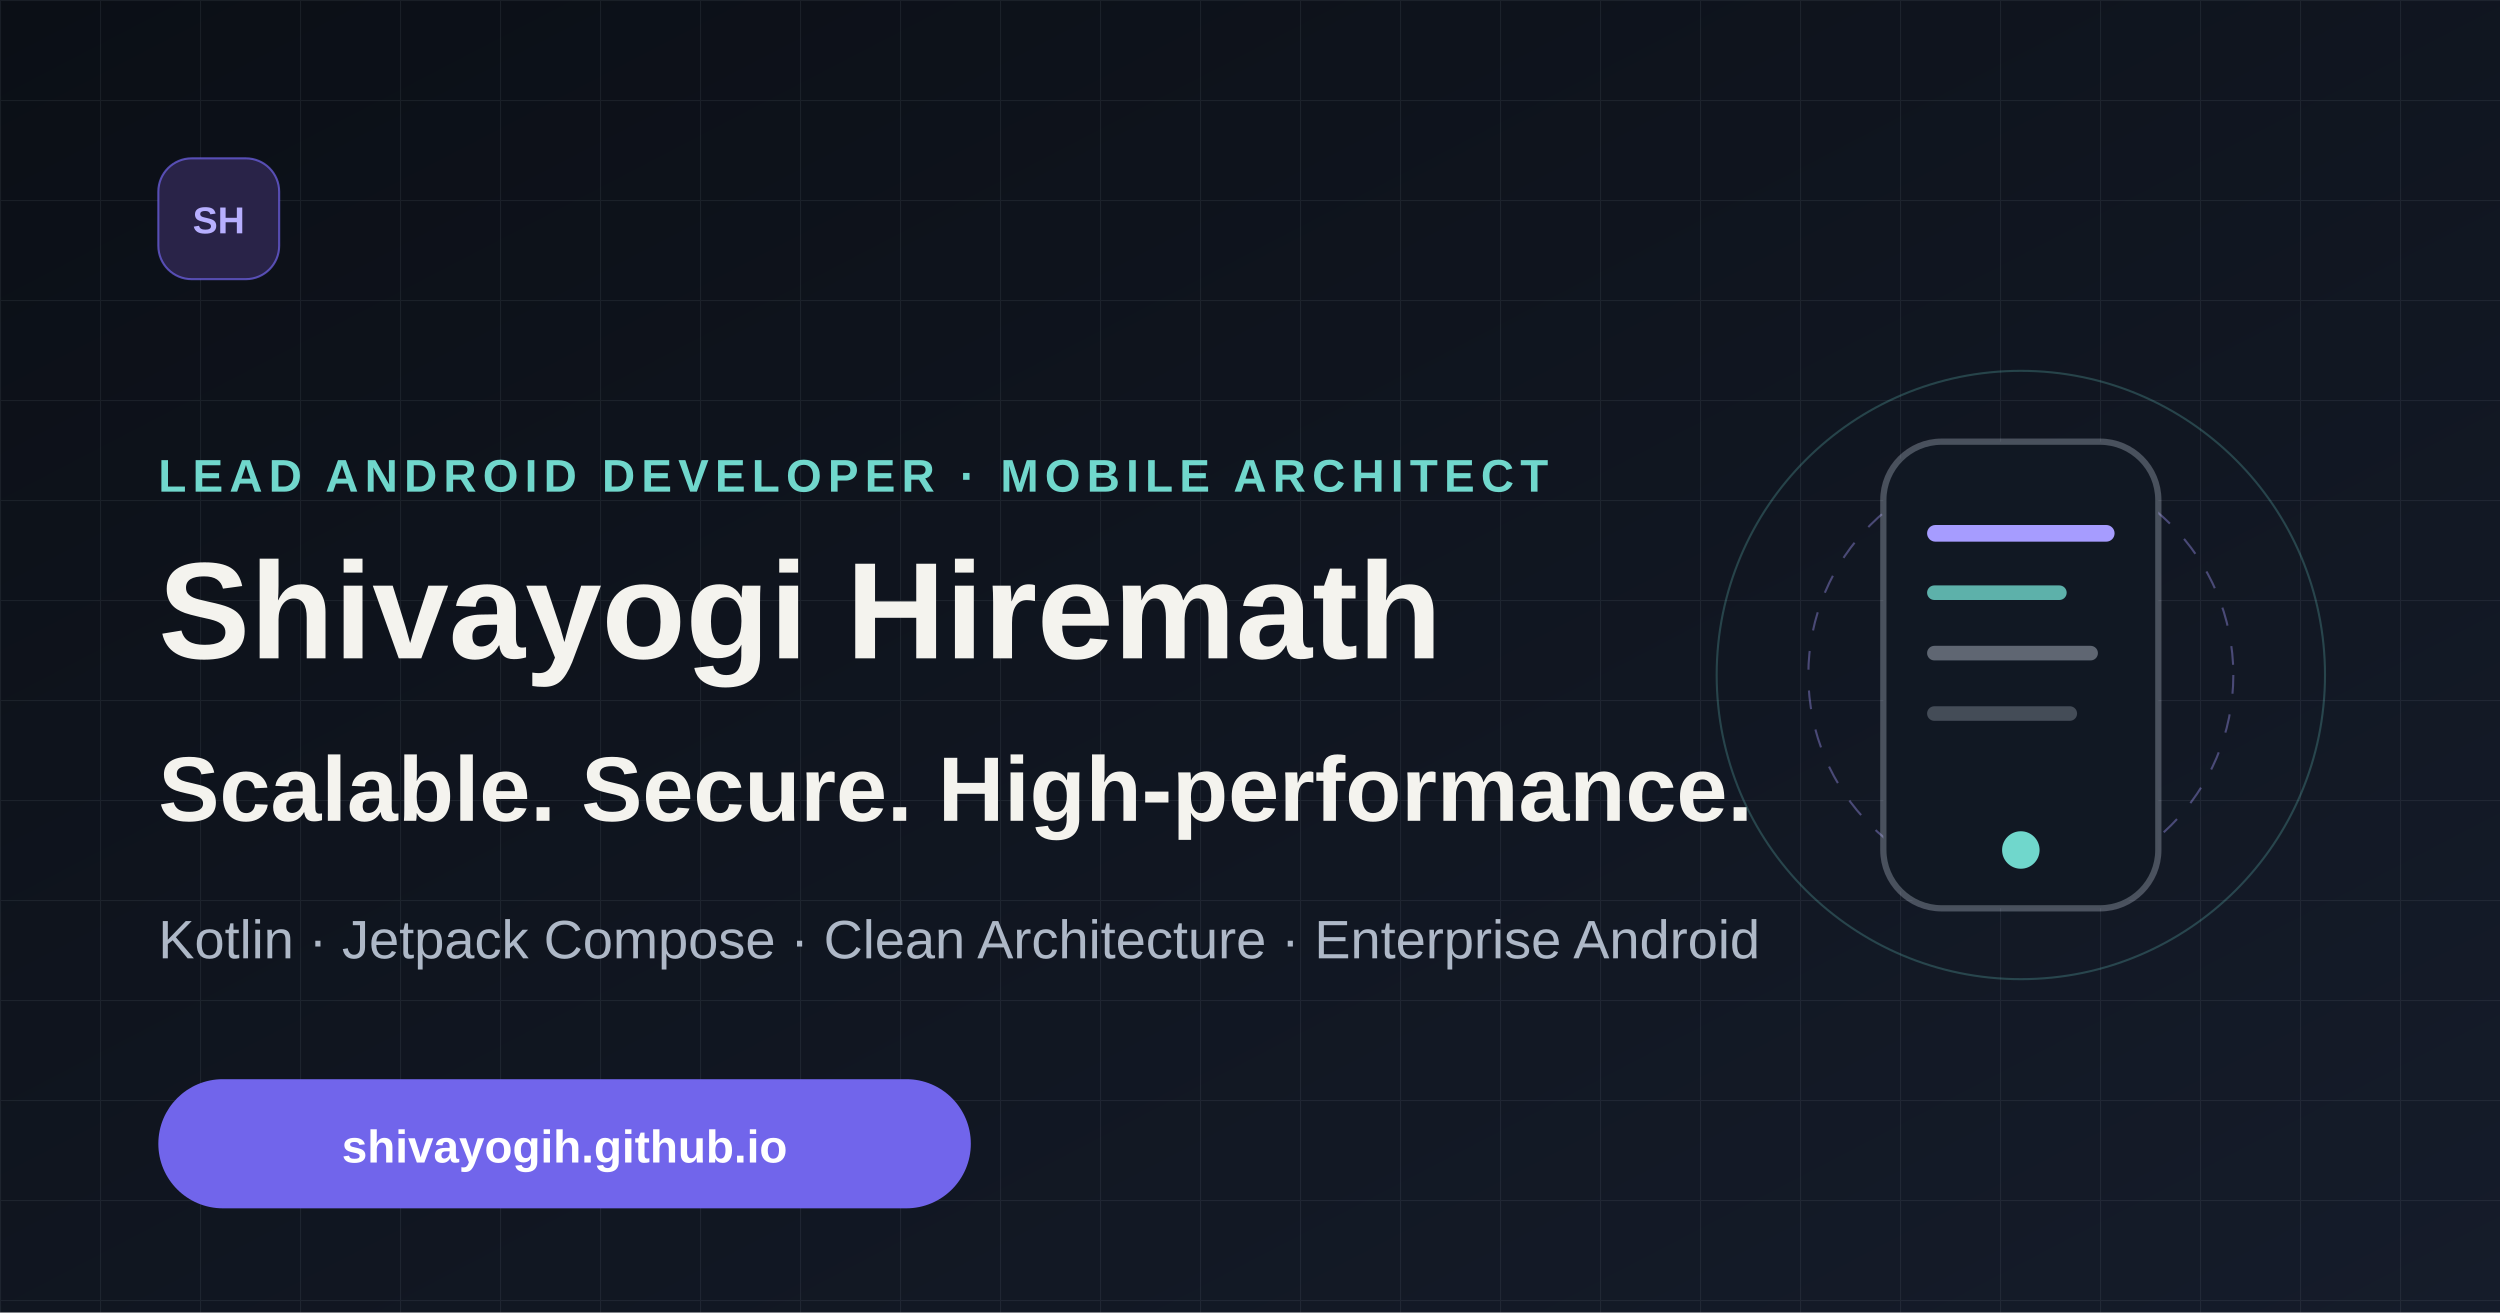
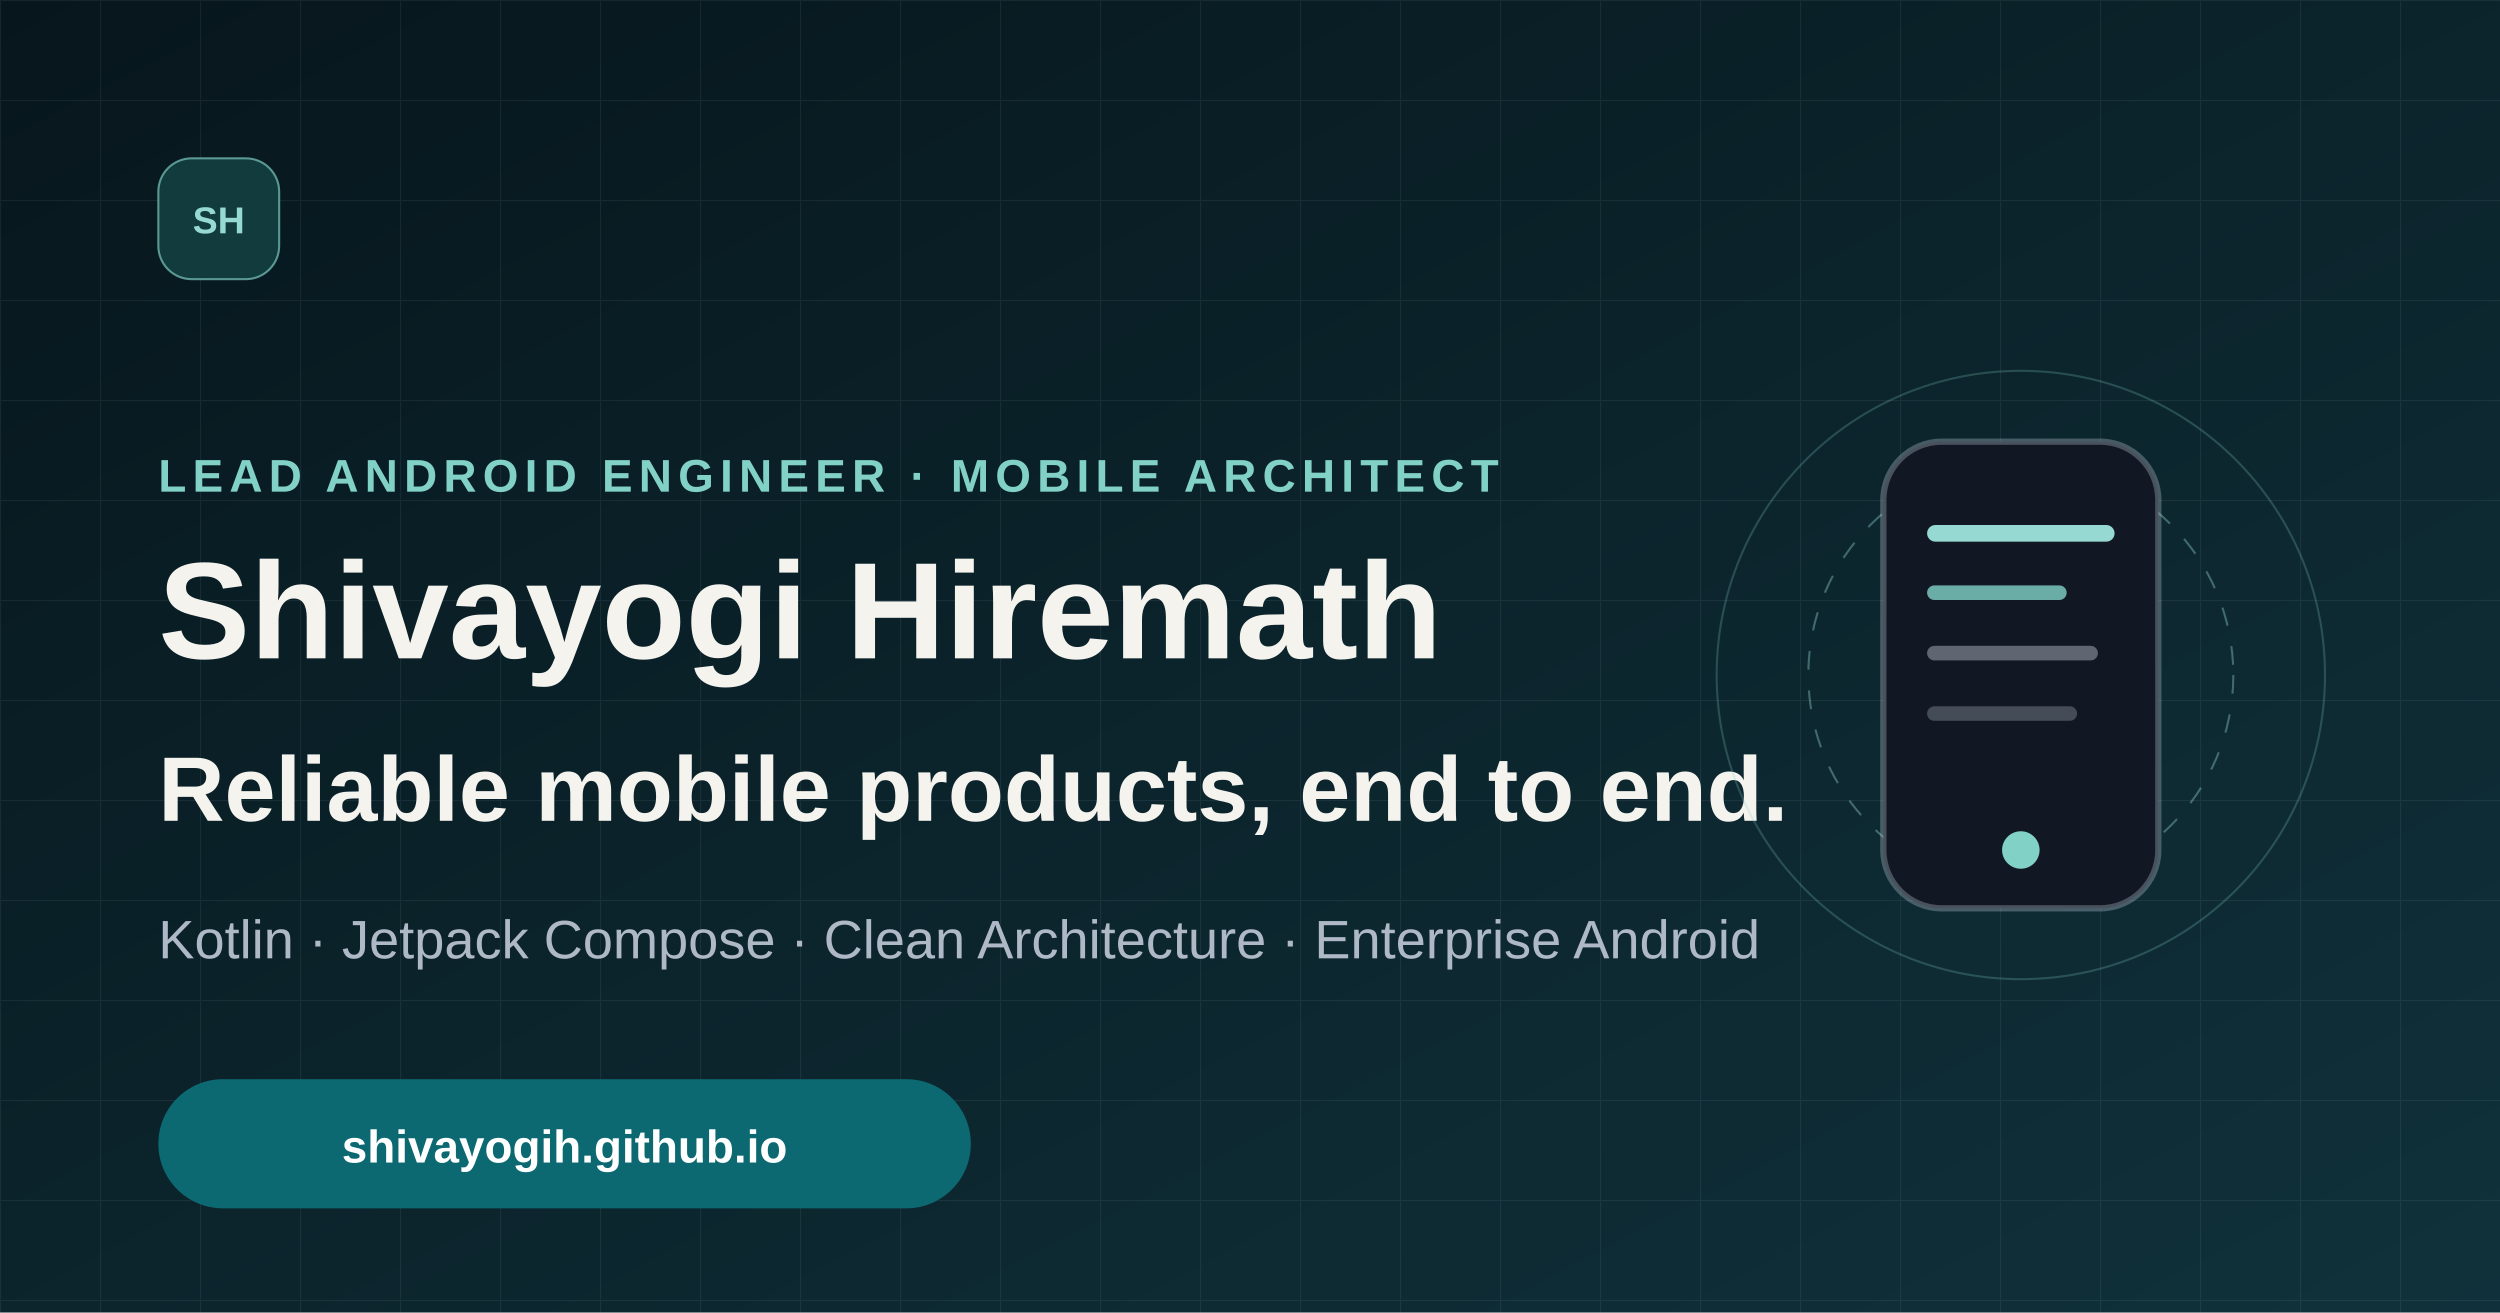
<svg xmlns="http://www.w3.org/2000/svg" width="1200" height="630" viewBox="0 0 1200 630">
  <defs>
    <linearGradient id="bg" x1="0" y1="0" x2="1" y2="1">
-       <stop stop-color="#0b0f16" />
-       <stop offset="1" stop-color="#151c2a" />
+       <stop stop-color="#07161c" />
+       <stop offset="1" stop-color="#10313b" />
    </linearGradient>
    <radialGradient id="glow" cx="0" cy="0" r="1" gradientTransform="translate(940 110) rotate(135) scale(460)">
-       <stop stop-color="#7165eb" stop-opacity=".42" />
-       <stop offset="1" stop-color="#7165eb" stop-opacity="0" />
+       <stop stop-color="#4eaa9f" stop-opacity=".38" />
+       <stop offset="1" stop-color="#4eaa9f" stop-opacity="0" />
    </radialGradient>
    <pattern id="grid" width="48" height="48" patternUnits="userSpaceOnUse">
      <path d="M48 0H0V48" fill="none" stroke="#dce6f3" stroke-opacity=".07" />
    </pattern>
  </defs>
  <rect width="1200" height="630" fill="url(#bg)" />
  <rect width="1200" height="630" fill="url(#glow)" />
  <rect width="1200" height="630" fill="url(#grid)" />
  <g transform="translate(76 76)">
-     <rect width="58" height="58" rx="16" fill="#292348" stroke="#7165eb" stroke-opacity=".7" />
-     <text x="29" y="36" text-anchor="middle" fill="#b7afff" font-family="Arial, sans-serif" font-size="18" font-weight="700">SH</text>
-     <text x="0" y="160" fill="#70d7cc" font-family="Arial, sans-serif" font-size="22" font-weight="700" letter-spacing="3">LEAD ANDROID DEVELOPER · MOBILE ARCHITECT</text>
+     <rect width="58" height="58" rx="16" fill="#123b3d" stroke="#7bc8c0" stroke-opacity=".7" />
+     <text x="29" y="36" text-anchor="middle" fill="#96d9d2" font-family="Arial, sans-serif" font-size="18" font-weight="700">SH</text>
+     <text x="0" y="160" fill="#81d1c7" font-family="Arial, sans-serif" font-size="22" font-weight="700" letter-spacing="3">LEAD ANDROID ENGINEER · MOBILE ARCHITECT</text>
    <text x="0" y="240" fill="#f4f3ee" font-family="Arial, sans-serif" font-size="66" font-weight="700">Shivayogi Hiremath</text>
-     <text x="0" y="318" fill="#f4f3ee" font-family="Arial, sans-serif" font-size="44" font-weight="700">Scalable. Secure. High-performance.</text>
+     <text x="0" y="318" fill="#f4f3ee" font-family="Arial, sans-serif" font-size="44" font-weight="700">Reliable mobile products, end to end.</text>
    <text x="0" y="384" fill="#aeb8c7" font-family="Arial, sans-serif" font-size="26">Kotlin · Jetpack Compose · Clean Architecture · Enterprise Android</text>
    <g transform="translate(0 442)">
-       <rect width="390" height="62" rx="31" fill="#7165eb" />
+       <rect width="390" height="62" rx="31" fill="#0c6972" />
      <text x="195" y="40" text-anchor="middle" fill="#fff" font-family="Arial, sans-serif" font-size="22" font-weight="700">shivayogih.github.io</text>
    </g>
  </g>
  <g transform="translate(970 324)">
-     <circle r="146" fill="none" stroke="#70d7cc" stroke-opacity=".24" />
-     <circle r="102" fill="none" stroke="#a69cff" stroke-opacity=".38" stroke-dasharray="9 10" />
+     <circle r="146" fill="none" stroke="#81d1c7" stroke-opacity=".24" />
+     <circle r="102" fill="none" stroke="#96d9d2" stroke-opacity=".38" stroke-dasharray="9 10" />
    <rect x="-66" y="-112" width="132" height="224" rx="28" fill="#111823" stroke="#dce6f3" stroke-opacity=".28" stroke-width="3" />
-     <rect x="-45" y="-72" width="90" height="8" rx="4" fill="#a69cff" />
-     <rect x="-45" y="-43" width="67" height="7" rx="3.5" fill="#70d7cc" opacity=".8" />
+     <rect x="-45" y="-72" width="90" height="8" rx="4" fill="#96d9d2" />
+     <rect x="-45" y="-43" width="67" height="7" rx="3.5" fill="#81d1c7" opacity=".8" />
    <rect x="-45" y="-14" width="82" height="7" rx="3.5" fill="#dce6f3" opacity=".38" />
    <rect x="-45" y="15" width="72" height="7" rx="3.5" fill="#dce6f3" opacity=".25" />
-     <circle cy="84" r="9" fill="#70d7cc" />
+     <circle cy="84" r="9" fill="#81d1c7" />
  </g>
</svg>
